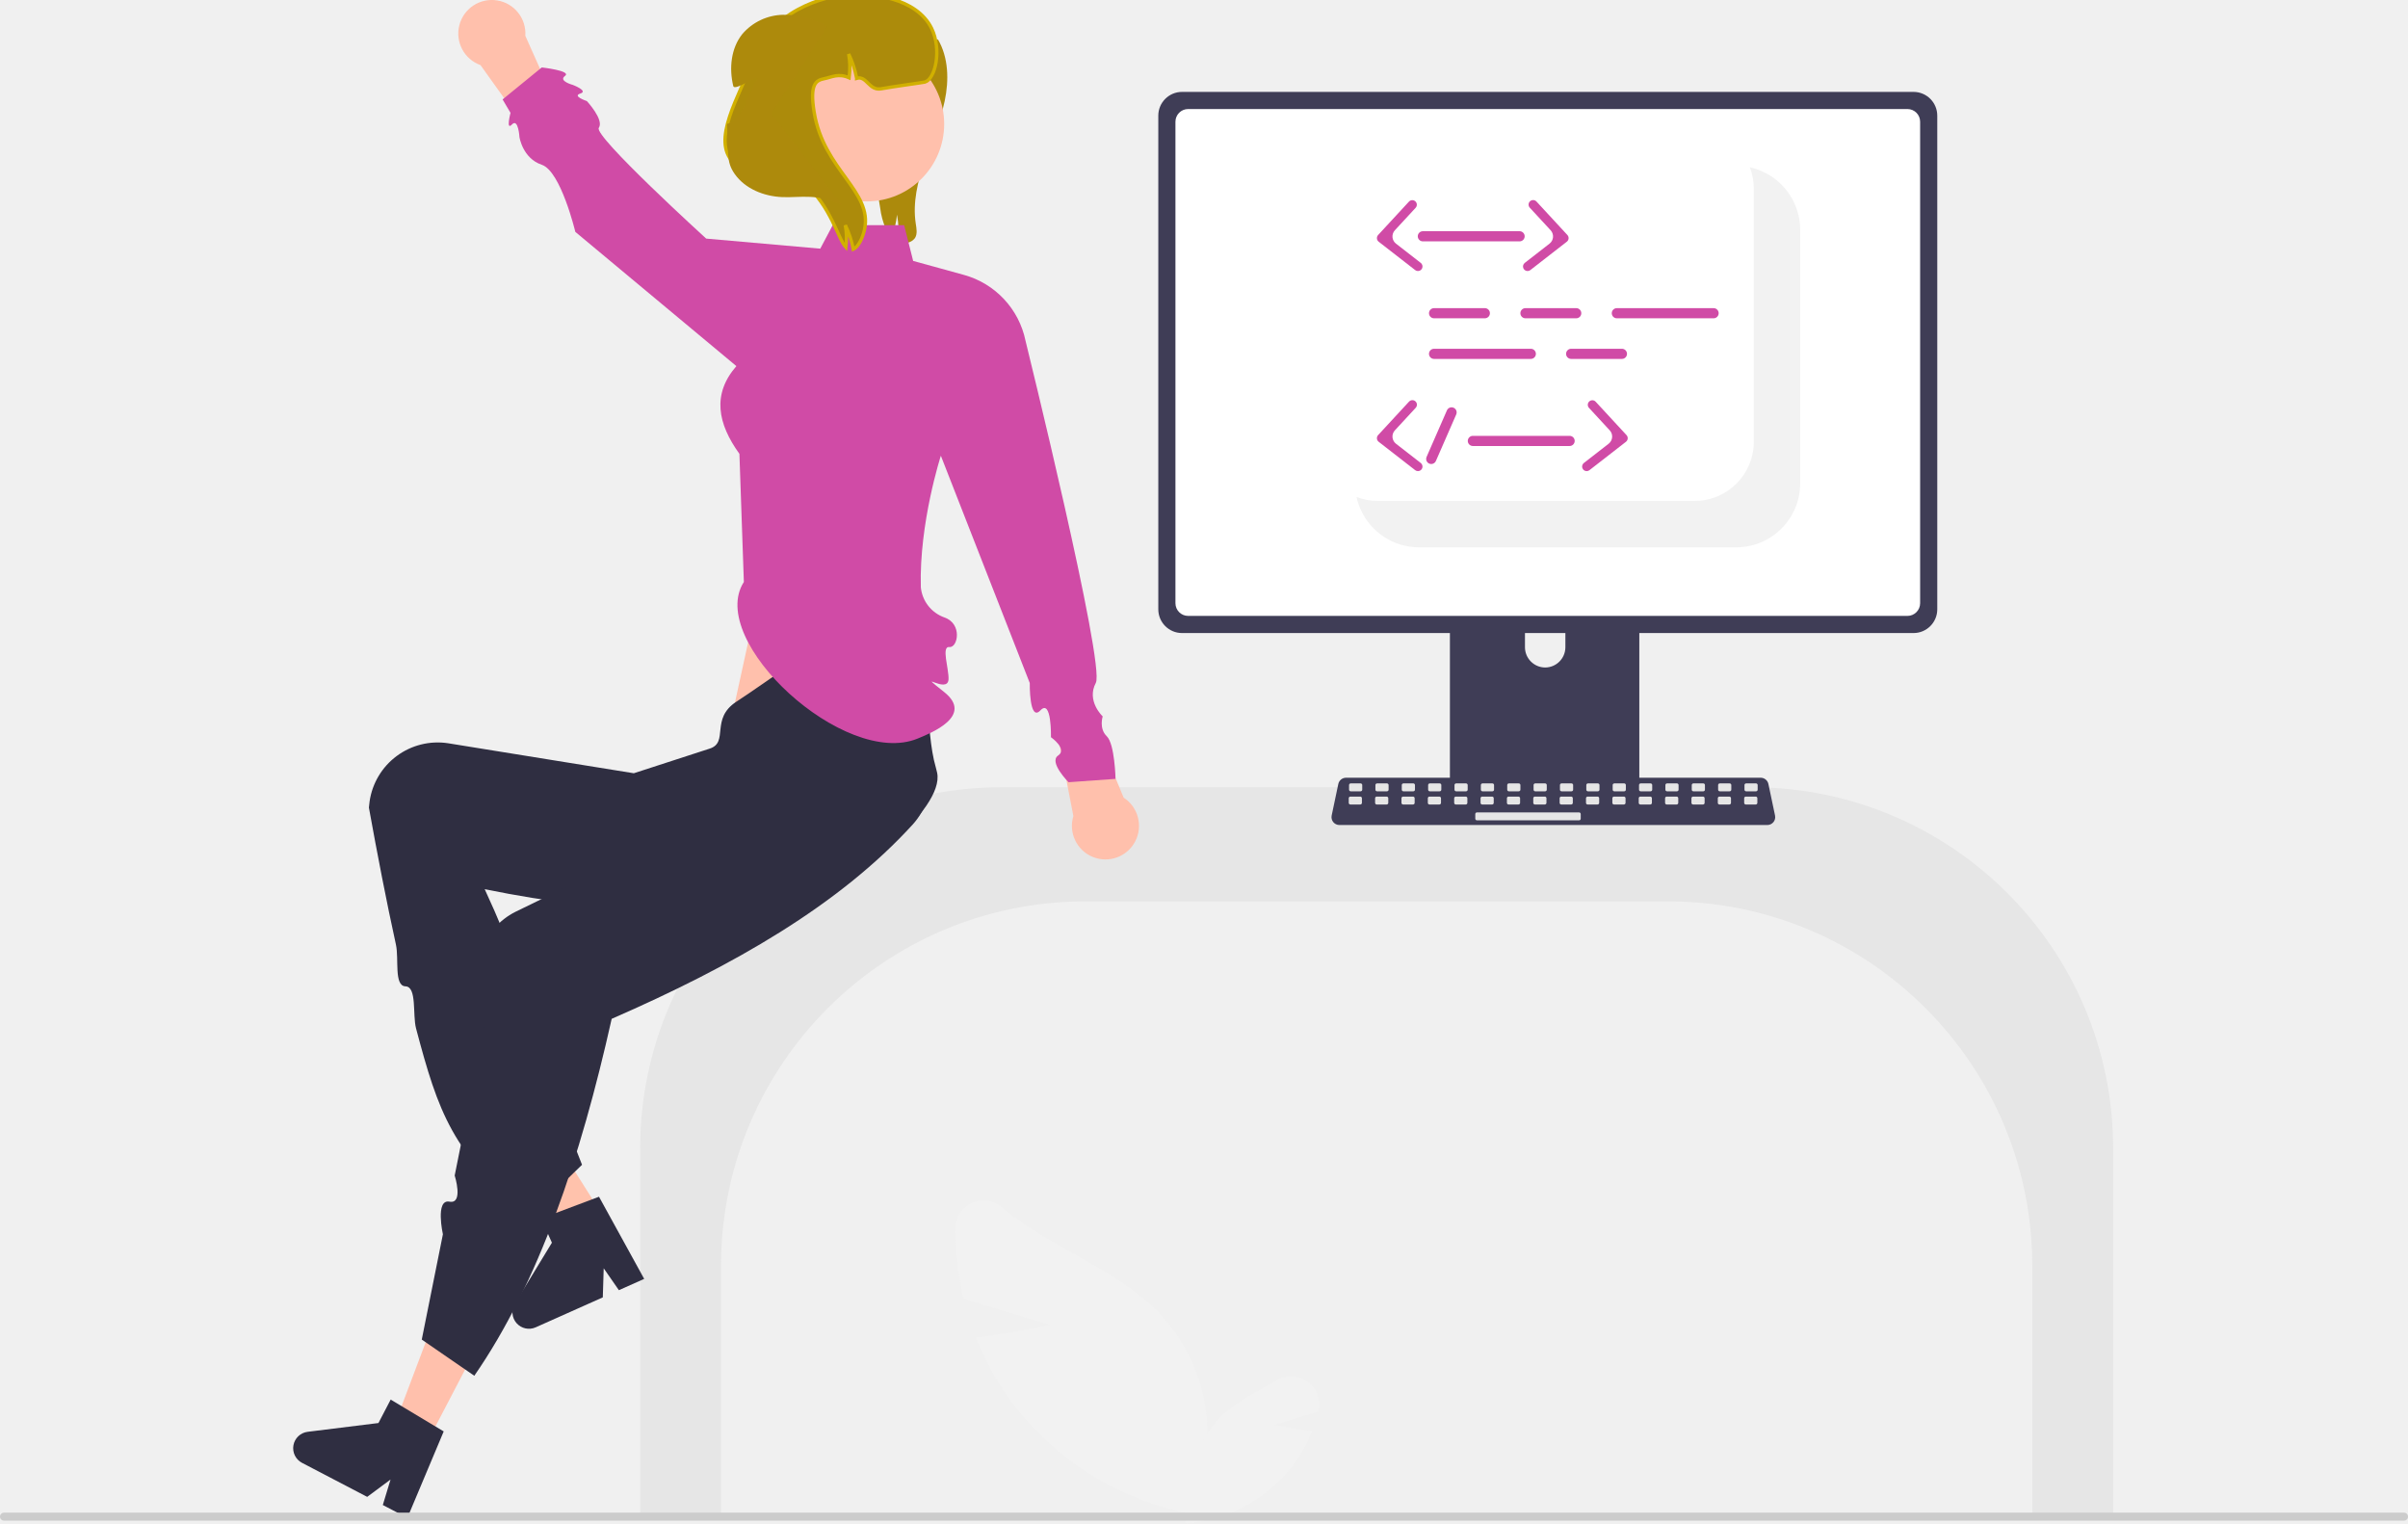
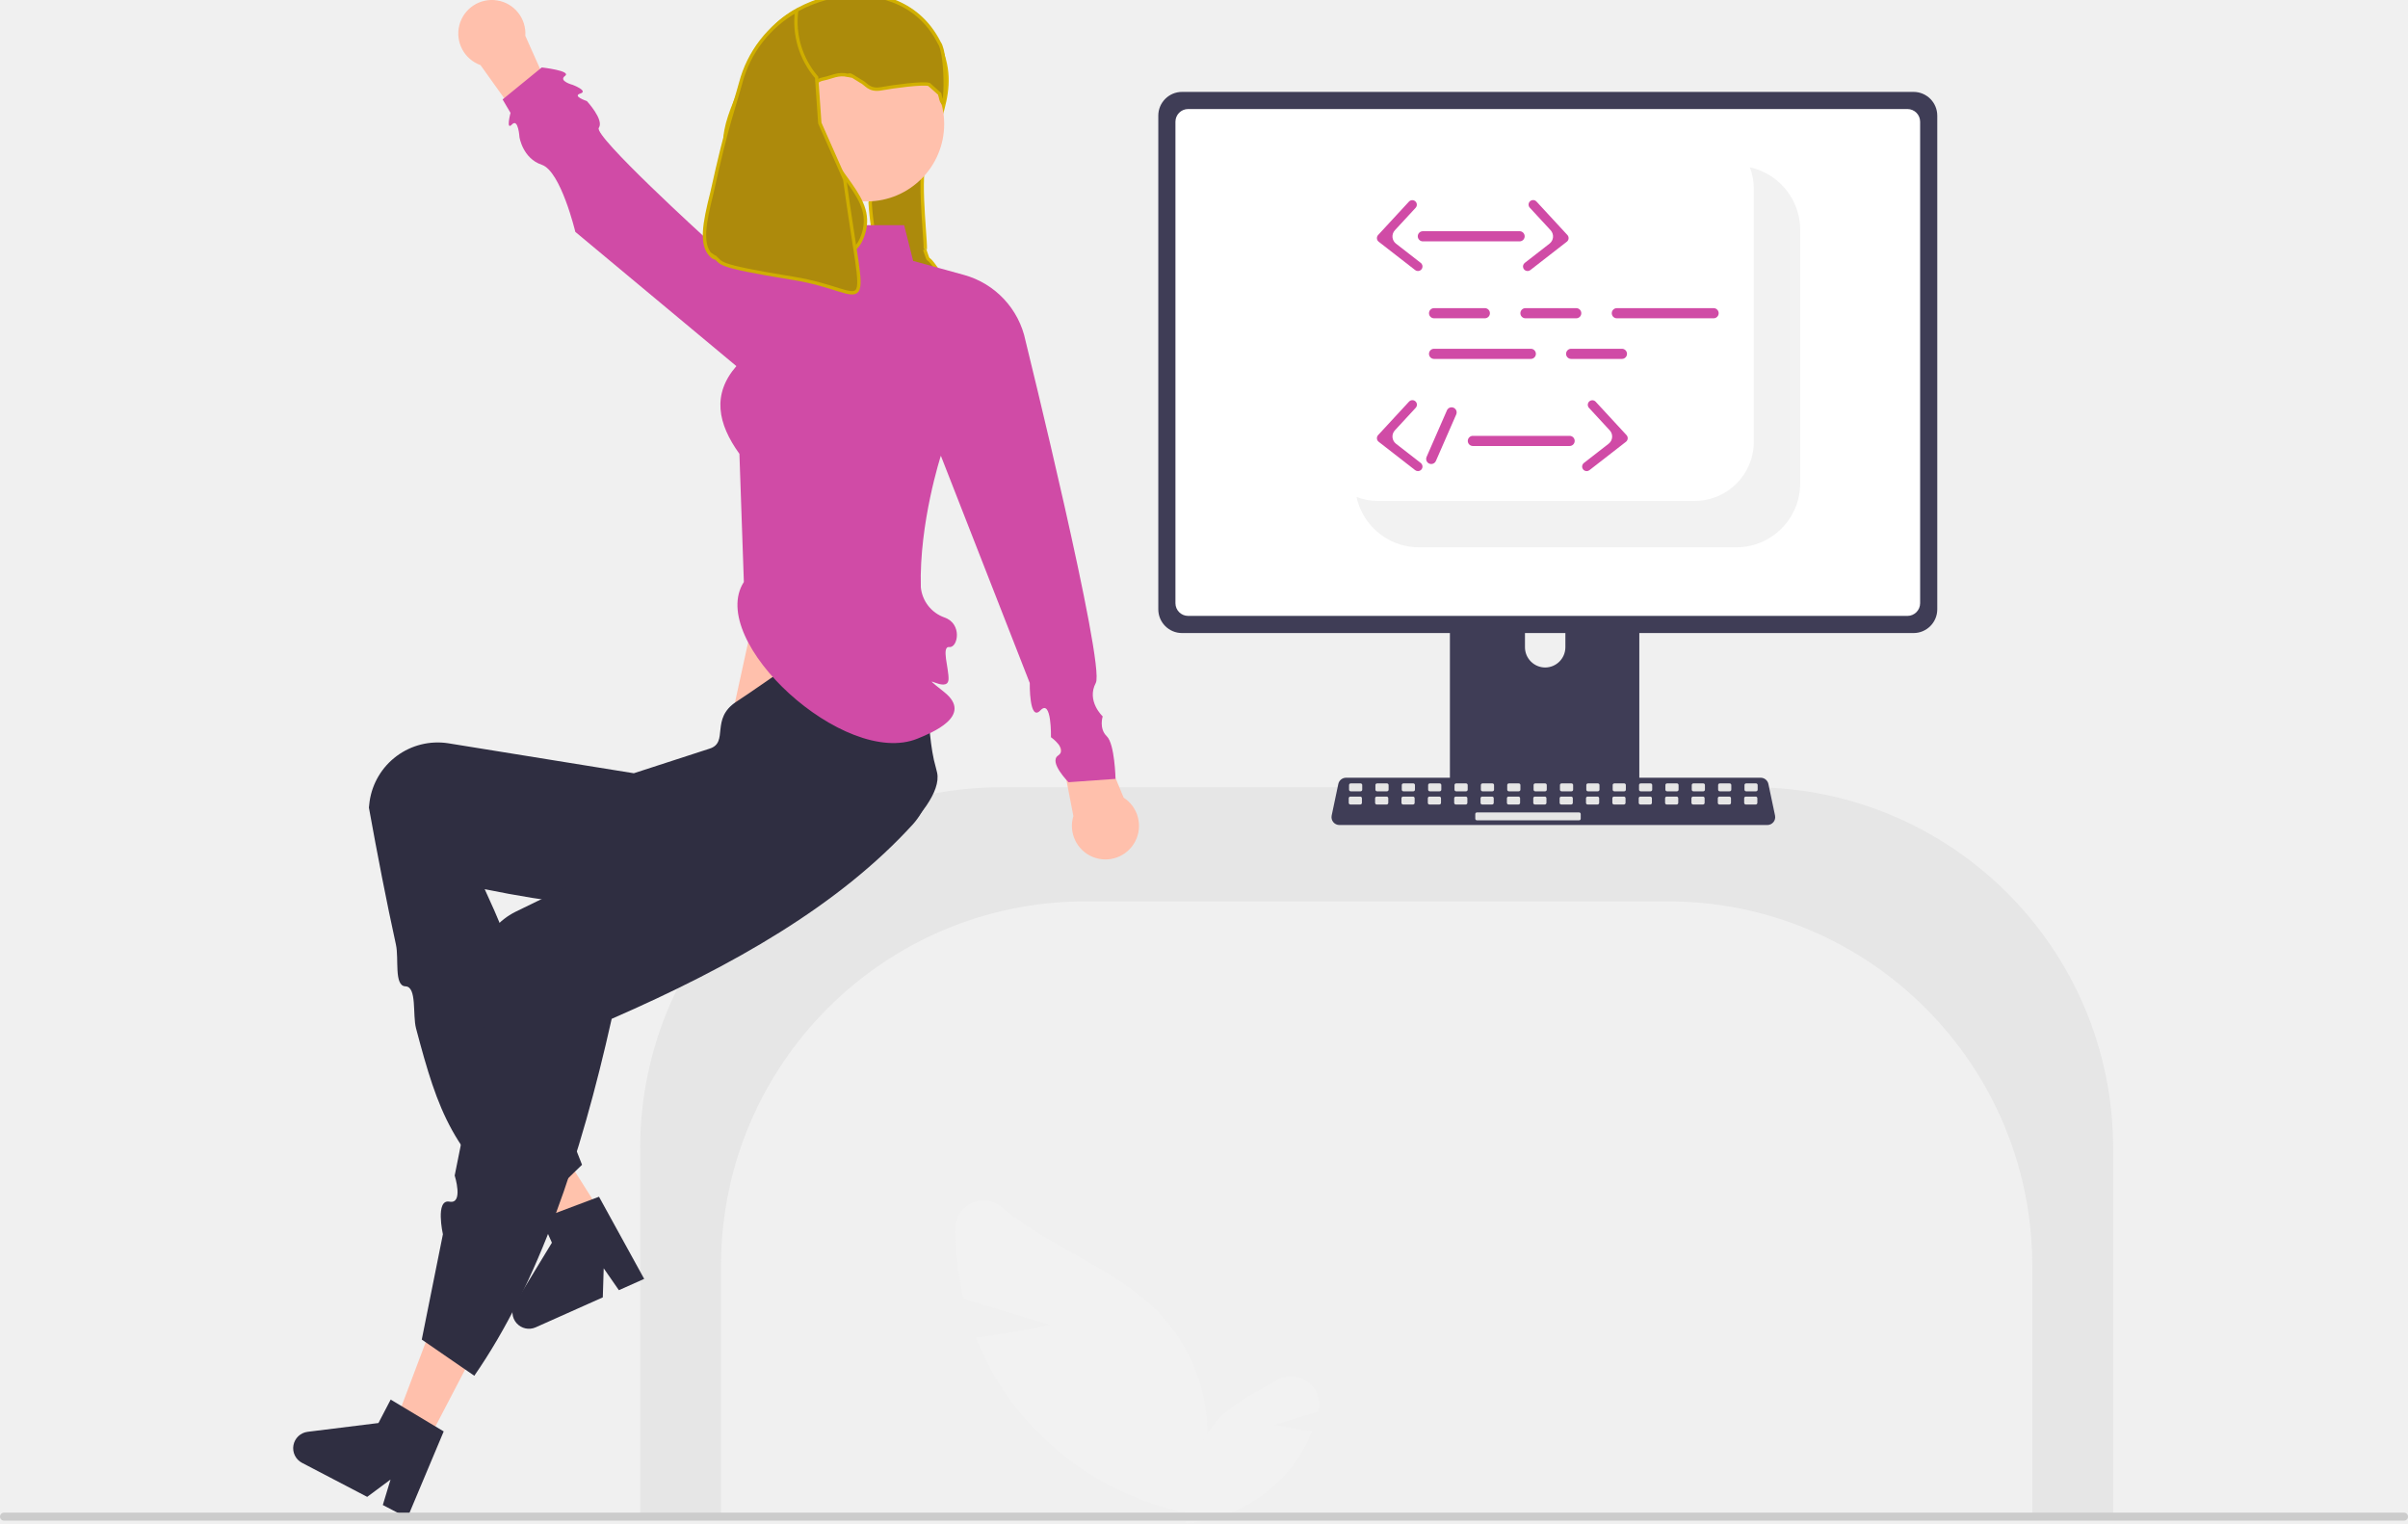
<svg xmlns="http://www.w3.org/2000/svg" data-name="Layer 1" width="717.67" height="453.964" viewBox="0 0 717.67 453.964" preserveAspectRatio="xMinYMin meet">
  <rect id="svgEditorBackground" x="0" y="0" width="717.67" height="453.964" style="fill:none;stroke:none" />
  <defs id="svgEditorDefs">
    <linearGradient gradientUnits="objectBoundingBox" id="lgrd2-fire" spreadMethod="pad" x1="0%" x2="100%" y1="0%" y2="0%">
      <stop offset="0%" style="stop-color:rgb(255,255,0);stop-opacity:1" />
      <stop offset="100%" style="stop-color:rgb(255,0,0);stop-opacity:1" />
    </linearGradient>
    <linearGradient gradientTransform="rotate(90)" gradientUnits="objectBoundingBox" id="lgrd3-a" spreadMethod="repeat" x1="10%" x2="20%" y1="20%" y2="20%">
      <stop offset="5%" stop-color="#babc91" stop-opacity="1" />
      <stop offset="50%" stop-color="#c8d591" stop-opacity="1" />
      <stop offset="90%" stop-color="#afd591" stop-opacity="1" />
    </linearGradient>
    <linearGradient gradientUnits="objectBoundingBox" id="lgrd2-b-reflect" spreadMethod="reflect" x1="0%" x2="10%" y1="0%" y2="10%">
      <stop offset="5%" stop-color="#babc91" stop-opacity="1" />
      <stop offset="95%" stop-color="#c8d591" stop-opacity="1" />
    </linearGradient>
    <linearGradient gradientUnits="objectBoundingBox" id="lgrd2-black-white" spreadMethod="pad" x1="0%" x2="100%" y1="0%" y2="100%">
      <stop offset="0%" stop-color="black" />
      <stop offset="100%" stop-color="white" />
    </linearGradient>
  </defs>
-   <path d="M528.307,308.907a3.827,3.827,0,0,1,-4.314,1.257a5.829,5.829,0,0,1,-0.679,-0.248a28.826,28.826,0,0,0,-0.367,-7.989a21.362,21.362,0,0,1,-1.64,6.57a8.911,8.911,0,0,1,-1.76,-2.513a22.425,22.425,0,0,1,-1.603,-6.046c-1.204,-7.088,-2.393,-14.462,-0.428,-21.389c2.879,-10.119,11.957,-17.393,15.749,-27.211l1.868,-1.677c3.198,5.445,3.339,12.212,2.036,18.387c-1.297,6.187,-3.909,11.994,-5.975,17.96s-3.613,12.313,-2.655,18.556C528.76,306.035,529.096,307.651,528.307,308.907Z" transform="translate(-255.6148 -237.9612)" style="fill:#AC8A0C" />
+   <path d="M542.608,330.8a3.827,3.827,0,0,1,-18.615,-20.635a5.829,5.829,0,0,1,-0.679,-0.248a2.864,2.864,0,0,0,-0.544,-3.752a1.396,1.396,0,1,0,-1.463,2.333a3.373,3.373,0,1,0,-4.055,4.726a80.153,80.153,0,0,1,-2.309,-14.874c1.797,-5.499,0.609,-12.873,2.574,-19.8c2.879,-10.119,11.957,-17.393,15.749,-27.211l-0.074,-3.796c5.14,7.564,5.281,14.331,3.978,20.505c-1.297,6.187,-3.909,11.994,-5.975,17.96s0.977,28.38,-0.006,26.325c2.516,7.12,-2.092,-4.683,11.42,18.467Z" transform="translate(-255.6148 -237.9612)" style="fill:#AC8A0C;stroke:#D9B600" />
  <polygon points="230.469,157.098,218.295,212.779,271.469,230.098,263.65,157.098,230.469,157.098" style="fill:#FFC0AC;" />
  <path d="M861.314,690.559h24.096V580.09A107.653,107.653,0,0,0,777.879,472.559H553.94A107.653,107.653,0,0,0,446.41,580.09V690.559h24.096V615.09A108.654,108.654,0,0,1,579.036,506.559H752.783A108.654,108.654,0,0,1,861.314,615.09Z" transform="translate(-255.6148 -237.9612)" fill="#e6e6e6" />
  <path d="M568.509,632.767l-25.68-7.775a88.484,88.484,0,0,1-2.509-20.963,8.399,8.399,0,0,1,13.815-6.355c13.773,11.814,33.948,18.118,46.968,31.58a52.073,52.073,0,0,1,13.888,42.946l5.621,18.181a87.259,87.259,0,0,1-63.977-35.285,84.287,84.287,0,0,1-10.122-18.565C557.405,635.296,568.509,632.767,568.509,632.767Z" transform="translate(-255.6148 -237.9612)" fill="#f2f2f2" />
  <path d="M635.438,662.54l13.098-3.966q.025-.104.05-.209a8.409,8.409,0,0,0-12.483-9.094c-5.946,3.532-12.548,6.573-17.289,11.476a26.559,26.559,0,0,0-7.083,21.904l-2.867,9.273a44.505,44.505,0,0,0,32.63-17.996,42.989,42.989,0,0,0,5.162-9.469C641.101,663.83,635.438,662.54,635.438,662.54Z" transform="translate(-255.6148 -237.9612)" fill="#f2f2f2" />
  <path d="M741.463,391.091H690.458a2.721,2.721,0,0,0-2.717,2.724v80.574h56.447V393.815A2.723,2.723,0,0,0,741.463,391.091Zm-25.331,45.781a6.051,6.051,0,0,1-6.023-6.023v-9.293a6.023,6.023,0,0,1,12.046,0v9.293a6.051,6.051,0,0,1-6.023,6.023Z" transform="translate(-255.6148 -237.9612)" fill="#3f3d56" />
  <path d="M825.924,265.347H607.895a7.078,7.078,0,0,0,-7.066,7.066V419.54a7.073,7.073,0,0,0,7.066,7.066h218.029a7.073,7.073,0,0,0,7.066,-7.066V272.413A7.078,7.078,0,0,0,825.924,265.347Z" transform="translate(-255.6148 -237.9612)" fill="#3f3d56" />
  <path d="M824.104,270.45H609.717a3.787,3.787,0,0,0-3.779,3.787V417.718a3.786,3.786,0,0,0,3.779,3.779H824.104a3.786,3.786,0,0,0,3.779-3.779V274.237A3.787,3.787,0,0,0,824.104,270.45Z" transform="translate(-255.6148 -237.9612)" fill="#fff" />
  <path d="M687.565,471.812v7.774a1.523,1.523,0,0,0,1.52,1.52h53.758a1.527,1.527,0,0,0,1.52-1.52V471.812Z" transform="translate(-255.6148 -237.9612)" fill="#3f3d56" />
  <path d="M782.345,483.811H654.796a2.346,2.346,0,0,1-2.296-2.83l1.979-9.4a2.356,2.356,0,0,1,2.296-1.863H780.366a2.356,2.356,0,0,1,2.296,1.863l1.979,9.4a2.346,2.346,0,0,1-2.296,2.83Z" transform="translate(-255.6148 -237.9612)" fill="#3f3d56" />
  <rect x="402.066" y="233.45" width="3.928" height="2.357" rx="0.488" fill="#e6e6e6" />
  <rect x="409.923" y="233.45" width="3.928" height="2.357" rx="0.488" fill="#e6e6e6" />
  <rect x="417.779" y="233.45" width="3.928" height="2.357" rx="0.488" fill="#e6e6e6" />
  <rect x="425.636" y="233.45" width="3.928" height="2.357" rx="0.488" fill="#e6e6e6" />
  <rect x="433.493" y="233.45" width="3.928" height="2.357" rx="0.488" fill="#e6e6e6" />
  <rect x="441.35" y="233.45" width="3.928" height="2.357" rx="0.488" fill="#e6e6e6" />
  <rect x="449.207" y="233.45" width="3.928" height="2.357" rx="0.488" fill="#e6e6e6" />
  <rect x="457.063" y="233.45" width="3.928" height="2.357" rx="0.488" fill="#e6e6e6" />
  <rect x="464.92" y="233.45" width="3.928" height="2.357" rx="0.488" fill="#e6e6e6" />
  <rect x="472.777" y="233.45" width="3.928" height="2.357" rx="0.488" fill="#e6e6e6" />
  <rect x="480.634" y="233.45" width="3.928" height="2.357" rx="0.488" fill="#e6e6e6" />
  <rect x="488.49" y="233.45" width="3.928" height="2.357" rx="0.488" fill="#e6e6e6" />
  <rect x="496.347" y="233.45" width="3.928" height="2.357" rx="0.488" fill="#e6e6e6" />
  <rect x="504.204" y="233.45" width="3.928" height="2.357" rx="0.488" fill="#e6e6e6" />
  <rect x="512.061" y="233.45" width="3.928" height="2.357" rx="0.488" fill="#e6e6e6" />
  <rect x="519.917" y="233.45" width="3.928" height="2.357" rx="0.488" fill="#e6e6e6" />
  <rect x="401.973" y="237.378" width="3.928" height="2.357" rx="0.488" fill="#e6e6e6" />
  <rect x="409.83" y="237.378" width="3.928" height="2.357" rx="0.488" fill="#e6e6e6" />
  <rect x="417.687" y="237.378" width="3.928" height="2.357" rx="0.488" fill="#e6e6e6" />
  <rect x="425.543" y="237.378" width="3.928" height="2.357" rx="0.488" fill="#e6e6e6" />
  <rect x="433.4" y="237.378" width="3.928" height="2.357" rx="0.488" fill="#e6e6e6" />
  <rect x="441.257" y="237.378" width="3.928" height="2.357" rx="0.488" fill="#e6e6e6" />
  <rect x="449.114" y="237.378" width="3.928" height="2.357" rx="0.488" fill="#e6e6e6" />
  <rect x="456.97" y="237.378" width="3.928" height="2.357" rx="0.488" fill="#e6e6e6" />
  <rect x="464.827" y="237.378" width="3.928" height="2.357" rx="0.488" fill="#e6e6e6" />
  <rect x="472.684" y="237.378" width="3.928" height="2.357" rx="0.488" fill="#e6e6e6" />
  <rect x="480.541" y="237.378" width="3.928" height="2.357" rx="0.488" fill="#e6e6e6" />
  <rect x="488.398" y="237.378" width="3.928" height="2.357" rx="0.488" fill="#e6e6e6" />
  <rect x="496.254" y="237.378" width="3.928" height="2.357" rx="0.488" fill="#e6e6e6" />
  <rect x="504.111" y="237.378" width="3.928" height="2.357" rx="0.488" fill="#e6e6e6" />
  <rect x="511.968" y="237.378" width="3.928" height="2.357" rx="0.488" fill="#e6e6e6" />
  <rect x="519.825" y="237.378" width="3.928" height="2.357" rx="0.488" fill="#e6e6e6" />
  <rect x="439.686" y="242.092" width="31.427" height="2.357" rx="0.488" fill="#e6e6e6" />
  <path d="M792.138,306.469v75.52a19.073,19.073,0,0,1-19.07,19.07h-94.52a19.081,19.081,0,0,1-17.51-11.49,17.984,17.984,0,0,1-1.13-3.51,17.367,17.367,0,0,0,6.3,1.17h94.52a17.605,17.605,0,0,0,17.58-17.58v-75.52a17.368,17.368,0,0,0-1.17-6.3,17.988,17.988,0,0,1,3.51,1.13A19.081,19.081,0,0,1,792.138,306.469Z" transform="translate(-255.6148 -237.9612)" fill="#f2f2f2" />
  <polygon points="183.897 368.973 174.522 374.778 146.903 340.828 160.739 332.262 183.897 368.973" style="fill:#FFC2AC;" />
  <path d="M447.605,619.06l-7.541,3.367-4.524-6.519-.269,8.659-20.001,8.929a4.924,4.924,0,0,1-6.214-7.056l11.048-18.162-3.213-7.198,17.248-6.497Z" transform="translate(-255.6148 -237.9612)" fill="#2f2e41" />
  <path d="M413.25,600.403l15.834-15.344c-11.764-29.029-12.704-47.022-29.012-82.131,38.693,7.914,66.356,7.433,98.356.337,10.833-2.365,38.786-23.956,36.487-35.027q-.161-.776-.381-1.538c-3.435-11.711-1.016-29.646-8.451-42.642-13.755-5.186-34.653,12.326-51,23-7.883,5.147-2.112,12.161-8,14l-22.569,7.326-55.373-8.943a20.511,20.511,0,0,0-23.376,17.359q-.141.902-.204,1.813c2.548,14.103,5.204,27.837,8.063,40.873.923,4.208-.635,12.275,2.836,12.395s2.073,8.464,3.154,12.543C386.269,569.54,390.477,581.694,413.25,600.403Z" transform="translate(-255.6148 -237.9612)" fill="#2f2e41" />
  <polygon points="127.329 429.745 117.562 424.647 133.015 383.711 147.43 391.235 127.329 429.745" style="fill:#FFC0AC;" />
  <path d="M381.316,637.145l15.661,10.783c19.195,-27.76,31.658,-64.854,40.939,-106.36c36.139,-15.765,67.761,-33.801,89.796,-57.993a20.915,20.915,0,0,0,-1.209,-29.095q-.578,-.542,-1.196,-1.039c-9.545,-7.603,-30.743,-3.228,-44.292,-9.583l-24.204,33.5l2.782,7.803l-8.42,4.099l-7.109,3.461l-8.138,3.962L409.248,509.669a20.484,20.484,0,0,0,-9.089,27.629q.404,.818,.878,1.6l-9.908,49.36s2.726,8.593,-1.563,7.789s-1.952,9.725,-1.952,9.725Z" transform="translate(-255.6148 -237.9612)" fill="#2f2e41" />
  <path d="M377.029,690.267l-7.321-3.821,2.301-7.594-6.955,5.165-19.418-10.135a4.924,4.924,0,0,1,1.673-9.252l21.096-2.616,3.647-6.988,15.802,9.486Z" transform="translate(-255.6148 -237.9612)" fill="#2f2e41" />
  <path d="M590.506,475.665l-11.423,-27.606l-9,5l5.435,28.082a10.001,10.001,0,1,0,14.988,-5.476Z" transform="translate(-255.6148 -237.9612)" style="fill:#FFC0AC;" />
  <path d="M398.823,257.368l17.381,24.3l7.633,-6.909L412.18,248.638a10.001,10.001,0,1,0,-13.357,8.73Z" transform="translate(-255.6148 -237.9612)" style="fill:#FFC0AC;" />
  <path d="M477.312,411.382c-11.274,17.486,30.028,55.586,51.772,46.677c3.807,-1.56,16.904,-6.713,7.952,-13.856s1.038,.851,1.274,-3.799c.158,-3.109,-2.249,-9.929,.262,-9.637s3.953,-6.971,-1.517,-8.822a10.618,10.618,0,0,1,-7,-9c-.523,-19.167,5.968,-39.177,5.968,-39.177l26.498,67.735s-.196,11.719,3.183,8.137s3.133,8.009,3.133,8.009s5.025,3.507,2.135,5.458s3.111,7.952,3.111,7.952l14,-1s-.219,-10.4,-2.61,-12.7s-1.216,-5.919,-1.216,-5.919s-4.928,-4.584,-2.051,-9.983s-20.951,-101.961,-20.951,-101.961a25.72,25.72,0,0,0,-18.366,-19.62l-15.121,-4.163l-2.685,-10.653H503.792l-3.709,7l-34,-3s-33.643,-30.61,-32,-33s-3.573,-7.986,-3.573,-7.986s-4.454,-1.458,-1.941,-2.236s-2.237,-2.578,-2.237,-2.578s-4.4,-1.156,-2.325,-2.678s-6.925,-2.522,-6.925,-2.522l-11.677,9.528l2.36,4.002s-1.439,5.449,.439,3.46s2.232,3.784,2.232,3.784s.959,6.322,6.646,8.227s10,20,10,20l48,40c-7.311,8.391,-5.571,17.166,.906,26.142Z" transform="translate(-255.6148 -237.9612)" fill="#d04ba6" />
  <circle cx="258.343" cy="36.964" r="23.056" style="fill:#FFC0AC;" />
-   <path d="M531.261,262.413c-0.59,0.17,-9.25,1.3,-13,2c-3.68,0.69,-4.32,-4,-7.33,-3.12a0.127,0.127,0,0,0,-0.01,-0.06a28.344,28.344,0,0,0,-2.37,-7.17a21.178,21.178,0,0,1,0.17,6.6a0.984,0.984,0,0,1,-0.02,0.17c-0.01,0.1,-0.03,0.19,-0.04,0.29c-3.18,-1.4,-5.2,-0.15,-7.4,0.29c-2.46,0.49,-4.38,1.57,-3,10c2.83,17.34,17.55,23.53,15,35c-0.5,2.27,-1.76,5.11,-3.34,5.82a28.344,28.344,0,0,0,-2.37,-7.17a21.178,21.178,0,0,1,0.17,6.6c-2.45,-2.65,-4.22,-11.91,-12.46,-19.25c-2.03,-1.8,-12.2,-12.48,-13.42,-15a32.136,32.136,0,0,1,0.54,6.11a29.416,29.416,0,0,1,-0.28,4.1a1.151,1.151,0,0,1,-0.03,0.26c-0.01,0.16,-0.04,0.3,-0.06,0.45c-0.02,0.17,-0.05,0.33,-0.08,0.5c-3.33,-0.48,-6.28,-1.06,-7.67,-2.42c-6.76,-6.58,1.49,-19.4,6,-31c6.45,-16.61,25.18,-18.82,27,-19c8.02,-0.81,21.57,0.91,26,10C536.361,252.783,534.381,261.513,531.261,262.413Z" transform="translate(-255.6148 -237.9612)" style="fill:#AC8B0B;stroke:#D1B000" />
-   <path d="M485.468,271.808l16.701,-25.98a25.612,25.612,0,0,0,-13.188,-3.46a16.419,16.419,0,0,0,-12.109,5.711c-3.411,4.239,-3.996,10.232,-2.718,15.521c0.441,1.827,8.846,-4.6,6.846,-1.6c-1.642,2.349,-4.327,12.222,-8.708,12.881c0.505,8.533,-0.356,11.181,2.299,14.939c3.139,4.444,8.74,6.654,14.177,6.878s10.788,-1.282,18.071,2.657Z" transform="translate(-255.6148 -237.9612)" style="fill-opacity:1;fill:rgb(173,138,12)" />
+   <path d="M532.497,263.12c-1.826,-0.536,-10.486,0.594,-14.236,1.294c-3.68,0.69,-4.497,-1.528,-6.094,-2.237a63.025,63.025,0,0,0,-2.41,-1.495a81.199,81.199,0,0,0,-1.548,-0.295a1.722,1.722,0,0,1,0.738,0.007a0.287,0.287,0,0,0,0.46,0.087c-0.727,-0.424,-0.913,0.013,-1.099,-0.063c-2.827,-0.694,-4.847,0.556,-7.047,0.996c-2.46,0.49,-4.38,1.57,-3,10c2.83,17.34,17.55,23.53,15,35c-0.5,2.27,-1.76,5.11,-3.34,5.82a28.344,28.344,0,0,0,-2.37,-7.17a21.178,21.178,0,0,1,0.17,6.6c-2.45,-2.65,-4.22,-11.91,-12.46,-19.25c-2.03,-1.8,-12.2,-12.48,-13.42,-15a32.136,32.136,0,0,1,0.54,6.11a29.416,29.416,0,0,1,-0.28,4.1a1.151,1.151,0,0,1,-0.03,0.26c-0.01,0.16,-0.04,0.3,-0.06,0.45c-0.02,0.17,-0.05,0.33,-0.08,0.5c-3.33,-0.48,-6.28,-1.06,-7.67,-2.42c-6.76,-6.58,1.49,-19.4,6,-31c6.45,-16.61,25.18,-18.82,27,-19c8.02,-0.81,21.57,0.91,28.295,14.326c2.57,3.457,2.091,25.164,0.119,15.206Z" transform="translate(-255.6148 -237.9612)" style="fill:#AC8B0B;stroke:#D1B000" />
+   <path d="M499.946,274.633l-0.954,-13.621a25.436,25.436,0,0,1,-5.949,-19.879a34.838,34.838,0,0,0,-16.7,21.601c-2.175,7.947,-3.996,11.997,-8.544,32.646c-2.384,9.418,-3.336,15.35,-0.393,18.527c1.006,1.113,1.853,1.099,1.003,0.523c0.152,0.588,0.88,0.234,0.136,0.109c2.653,1.796,-0.926,2.416,23.401,6.348s21.557,15.667,15.423,-29.476Z" transform="translate(-255.6148 -237.9612)" style="fill-opacity:1;fill:rgb(173,138,12);stroke:#CFAE00" />
  <path d="M255.615,689.912a1.186,1.186,0,0,0,1.183,1.19H972.095a1.19,1.19,0,0,0,0-2.38h-715.29a1.186,1.186,0,0,0-1.19,1.183Z" transform="translate(-255.6148 -237.9612)" fill="#ccc" />
  <path d="M698.15,332.811H683.017a1.513,1.513,0,0,1,0-3.026h15.132a1.513,1.513,0,0,1,0,3.026Z" transform="translate(-255.6148 -237.9612)" fill="#d04ba6" />
  <path d="M725.387,332.811H710.255a1.513,1.513,0,1,1,0-3.026h15.132a1.513,1.513,0,1,1,0,3.026Z" transform="translate(-255.6148 -237.9612)" fill="#d04ba6" />
  <path d="M739.006,344.916H723.874a1.513,1.513,0,1,1,0-3.026h15.132a1.513,1.513,0,1,1,0,3.026Z" transform="translate(-255.6148 -237.9612)" fill="#d04ba6" />
  <path d="M711.852,344.916H683.017a1.513,1.513,0,0,1,0-3.026H711.852a1.513,1.513,0,0,1,0,3.026Z" transform="translate(-255.6148 -237.9612)" fill="#d04ba6" />
  <path d="M766.327,332.811H737.493a1.513,1.513,0,0,1,0-3.026h28.834a1.513,1.513,0,1,1,0,3.026Z" transform="translate(-255.6148 -237.9612)" fill="#d04ba6" />
  <path d="M708.509,309.887H679.675a1.513,1.513,0,1,1,0-3.026h28.834a1.513,1.513,0,1,1,0,3.026Z" transform="translate(-255.6148 -237.9612)" fill="#d04ba6" />
  <path d="M710.88,318.727a1.355,1.355,0,0,1-.832-2.425l7.383-5.739a2.714,2.714,0,0,0,.328-3.984l-6.199-6.711a1.355,1.355,0,1,1,1.99-1.839l9.205,9.965a1.355,1.355,0,0,1-.163,1.99l-10.881,8.458A1.351,1.351,0,0,1,710.88,318.727Z" transform="translate(-255.6148 -237.9612)" fill="#d04ba6" />
  <path d="M678.216,318.727a1.355,1.355,0,0,0,.832-2.425l-7.383-5.739a2.714,2.714,0,0,1-.328-3.984l6.199-6.711a1.355,1.355,0,0,0-1.99-1.839l-9.205,9.965a1.355,1.355,0,0,0,.163,1.99l10.881,8.458A1.351,1.351,0,0,0,678.216,318.727Z" transform="translate(-255.6148 -237.9612)" fill="#d04ba6" />
  <path d="M723.416,370.867H694.581a1.513,1.513,0,0,1,0-3.026h28.834a1.513,1.513,0,0,1,0,3.026Z" transform="translate(-255.6148 -237.9612)" fill="#d04ba6" />
  <path d="M728.497,378.352a1.355,1.355,0,0,1-.832-2.425l7.383-5.739a2.714,2.714,0,0,0,.328-3.984l-6.199-6.711a1.355,1.355,0,0,1,1.99-1.839l9.205,9.965a1.355,1.355,0,0,1-.163,1.99l-10.881,8.458A1.351,1.351,0,0,1,728.497,378.352Z" transform="translate(-255.6148 -237.9612)" fill="#d04ba6" />
  <path d="M678.216,378.352a1.355,1.355,0,0,0,.832-2.425l-7.383-5.739a2.714,2.714,0,0,1-.328-3.984l6.199-6.711a1.355,1.355,0,1,0-1.99-1.839l-9.205,9.965a1.355,1.355,0,0,0,.163,1.99l10.881,8.458A1.351,1.351,0,0,0,678.216,378.352Z" transform="translate(-255.6148 -237.9612)" fill="#d04ba6" />
  <path d="M680.789,374.113l6.061-13.865a1.513,1.513,0,0,1,2.773,1.212l-6.061,13.865a1.513,1.513,0,1,1-2.773-1.212Z" transform="translate(-255.6148 -237.9612)" fill="#d04ba6" />
</svg>
